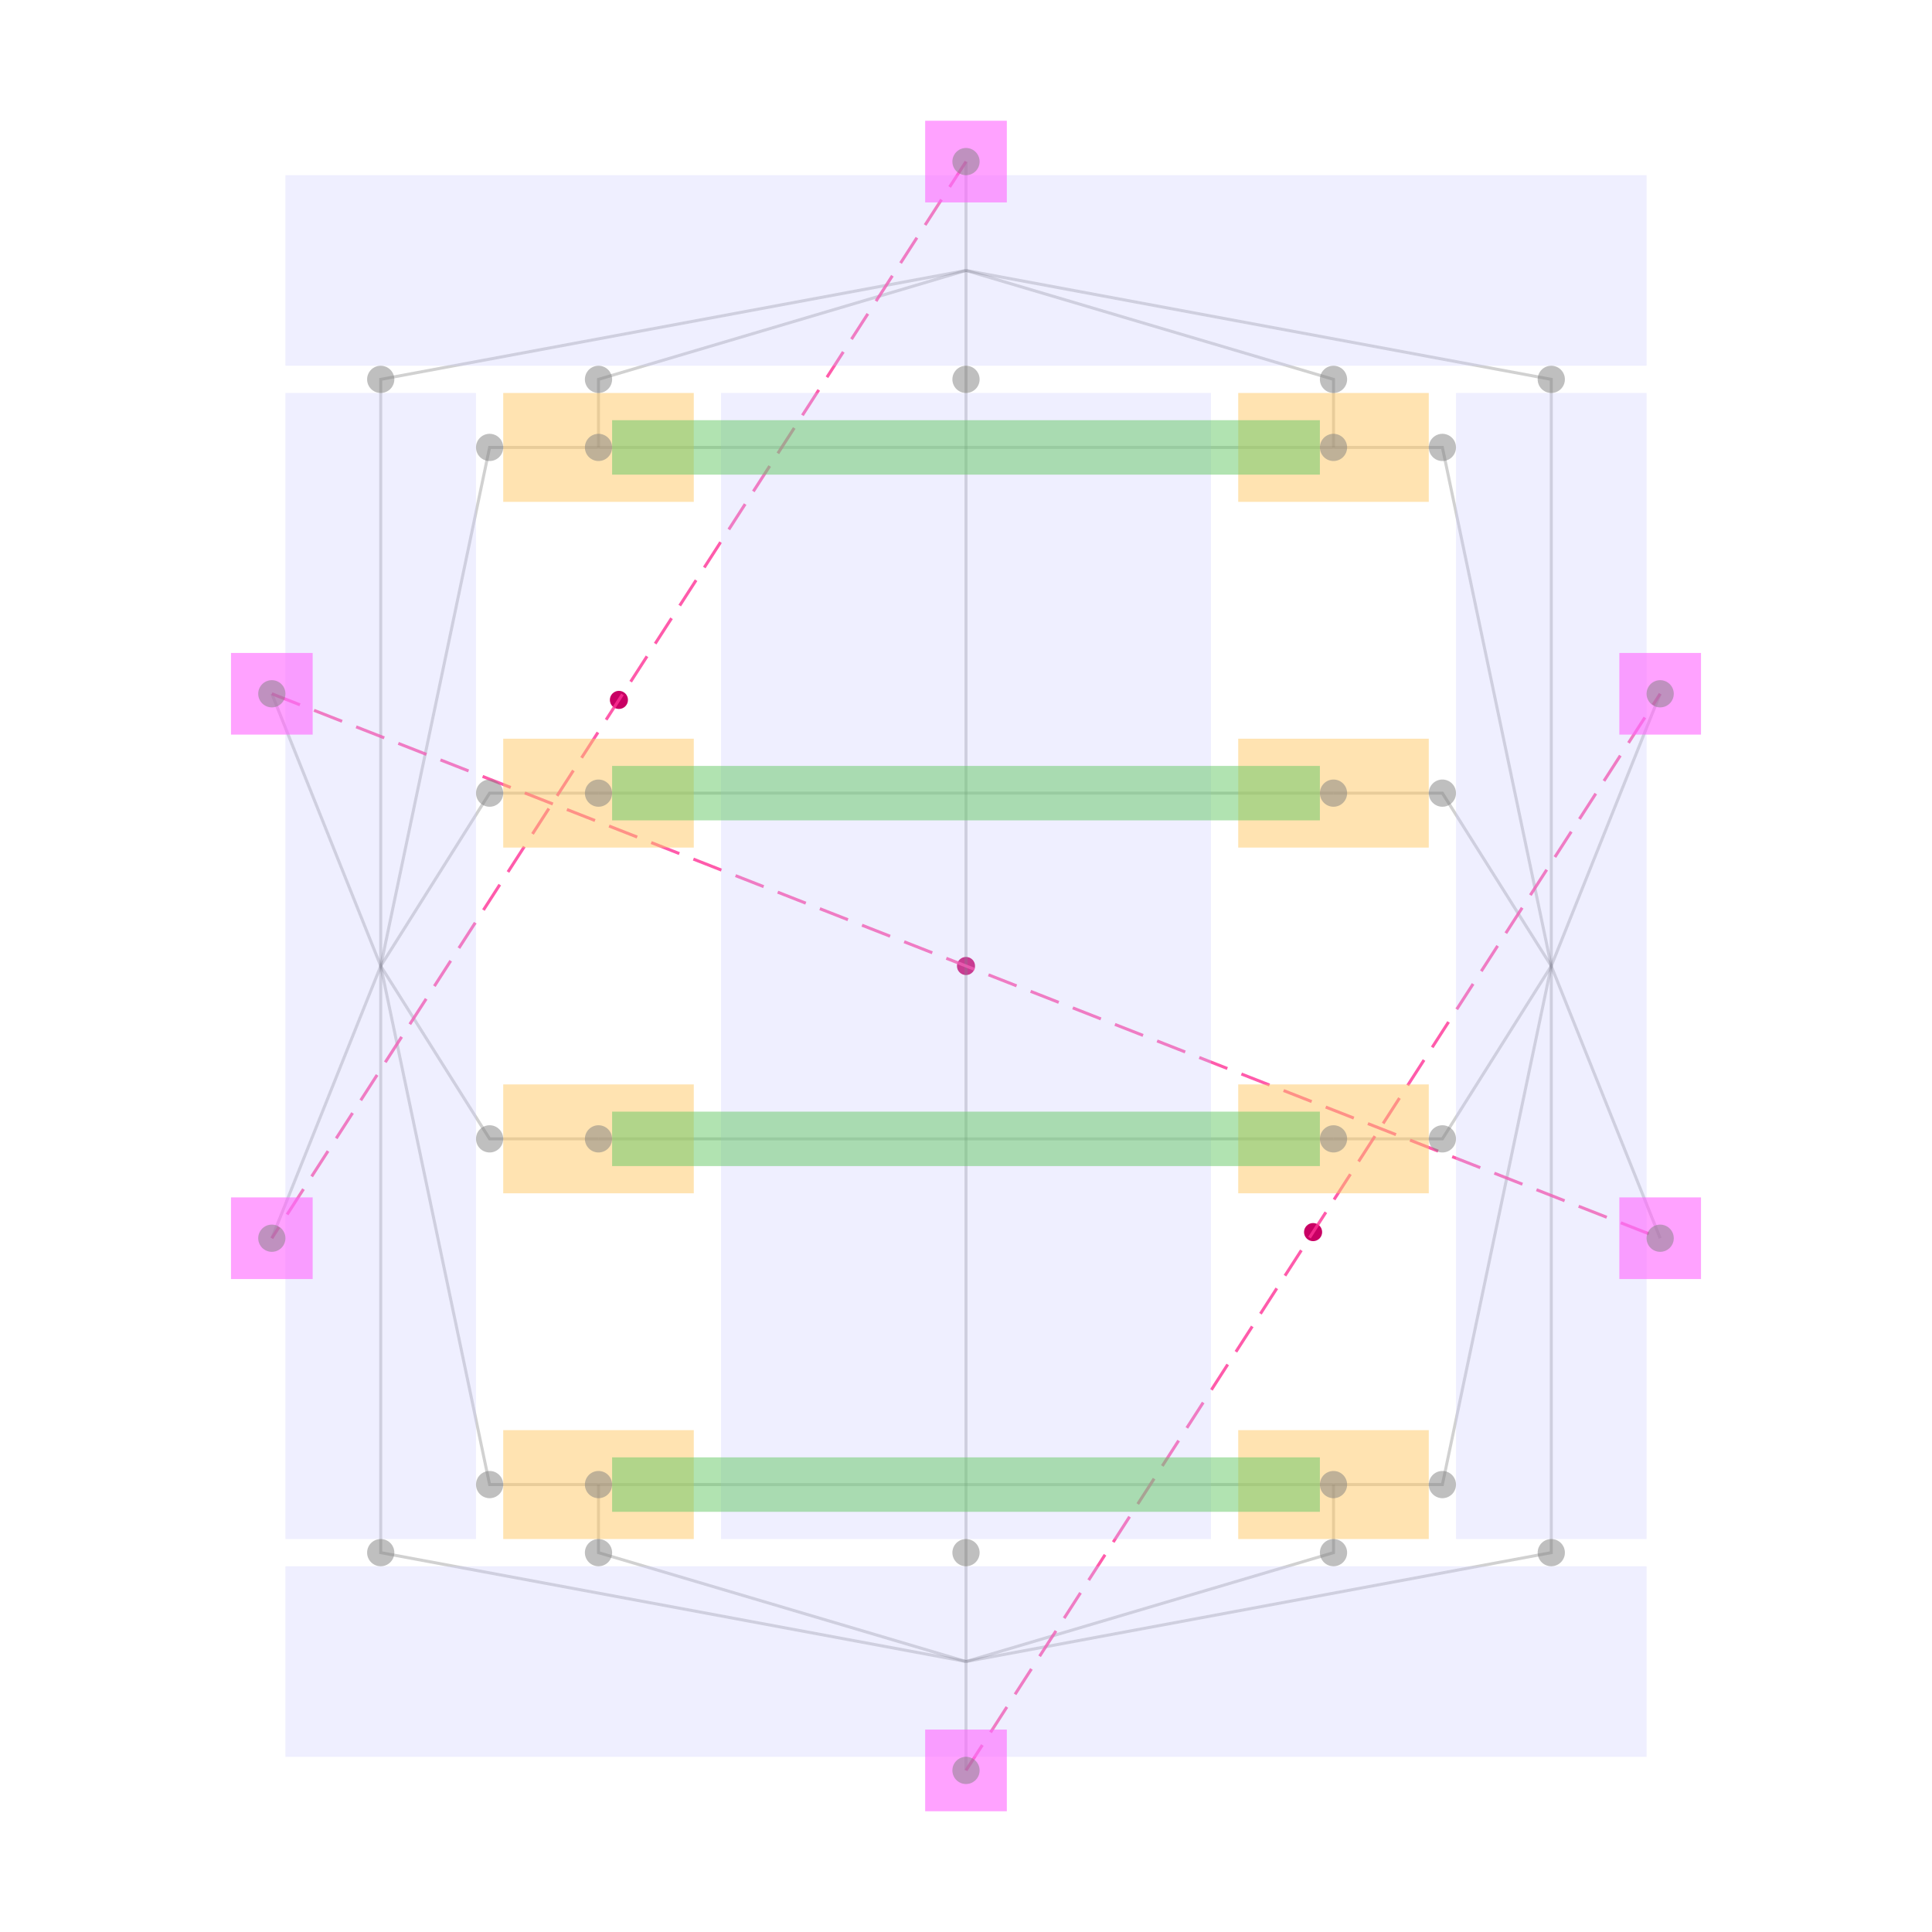
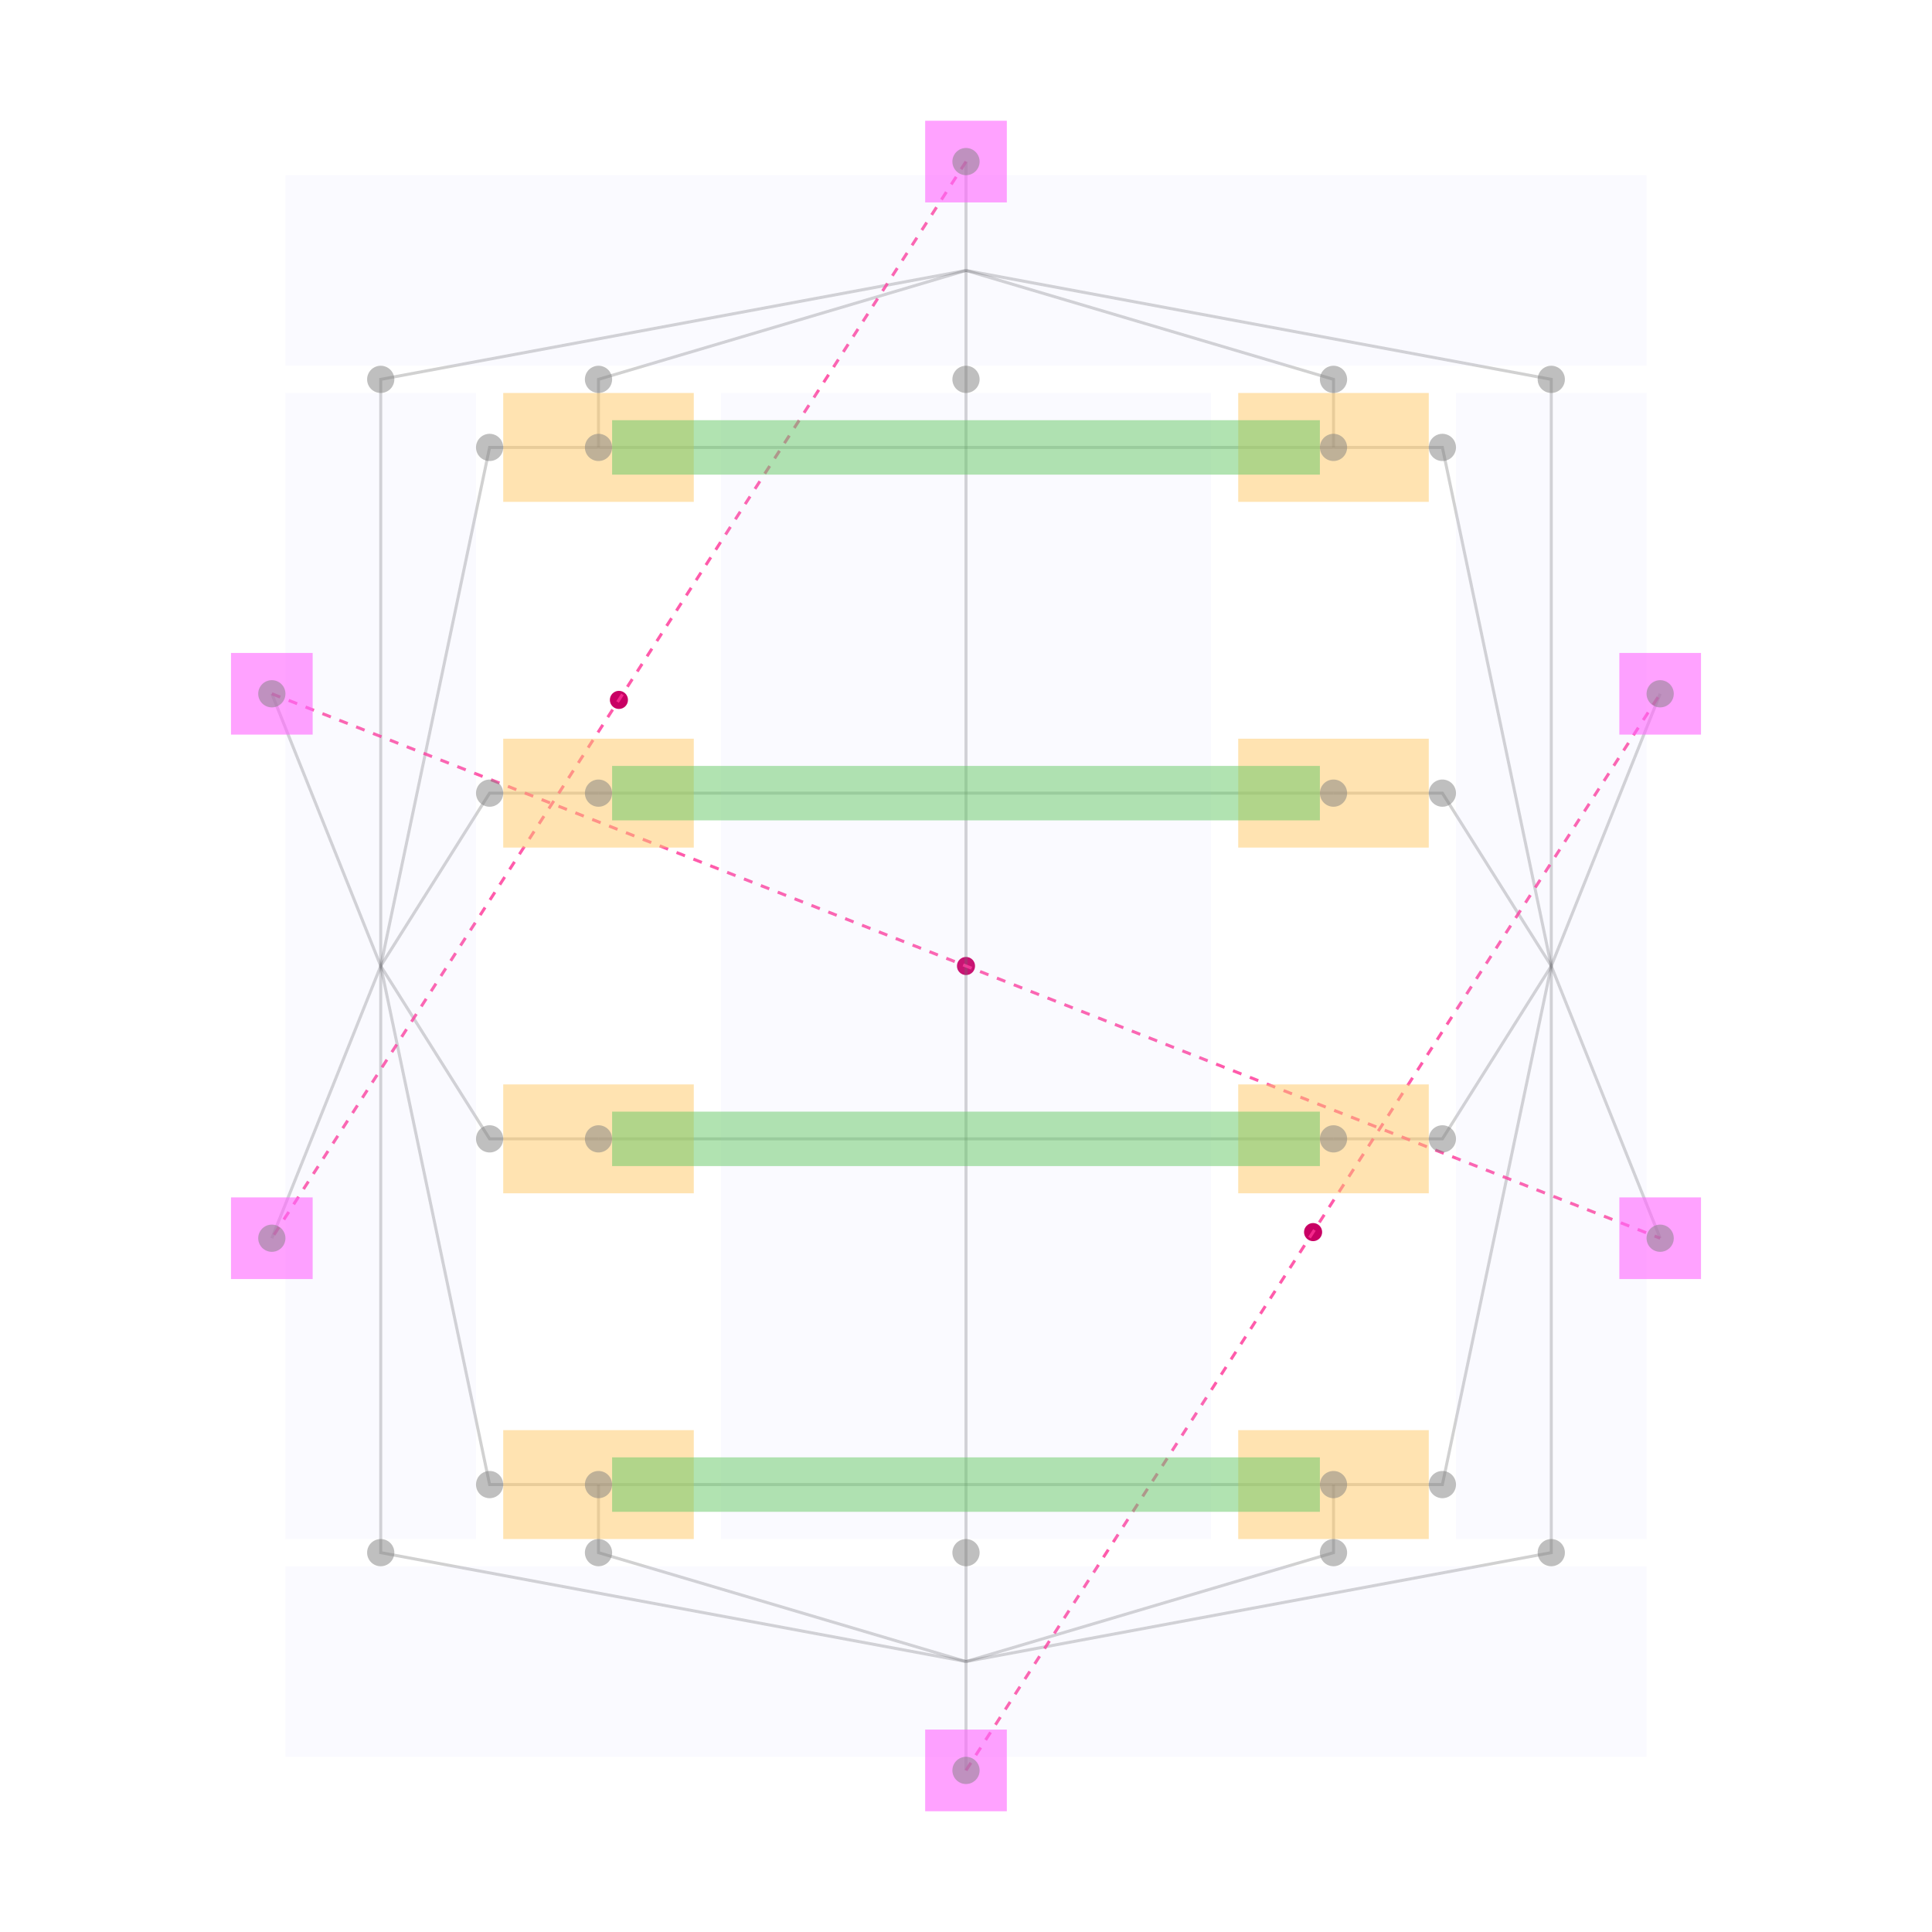
<svg xmlns="http://www.w3.org/2000/svg" width="640" height="640" viewBox="0 0 640 640">
  <rect width="100%" height="100%" fill="white" />
  <g>
    <circle data-type="point" data-label="A" data-x="0" data-y="0" cx="320" cy="320" r="3" fill="rgba(200, 0, 100, 1)" />
  </g>
  <g>
    <circle data-type="point" data-label="B" data-x="-1.275" data-y="0.9775" cx="205.024" cy="231.852" r="3" fill="rgba(200, 0, 100, 1)" />
  </g>
  <g>
    <circle data-type="point" data-label="C" data-x="1.275" data-y="-0.9775" cx="434.976" cy="408.148" r="3" fill="rgba(200, 0, 100, 1)" />
  </g>
  <g>
    <polyline data-points="0,2.555 -2.15,2.1550000000000002 -2.15,0" data-type="line" data-label="" points="320,89.597 126.119,125.668 126.119,320" fill="none" stroke="rgba(100, 100, 100, 0.3)" stroke-width="1px" />
  </g>
  <g>
    <polyline data-points="0,2.555 2.15,2.1550000000000002 2.15,0" data-type="line" data-label="" points="320,89.597 513.881,125.668 513.881,320" fill="none" stroke="rgba(100, 100, 100, 0.3)" stroke-width="1px" />
  </g>
  <g>
    <polyline data-points="0,2.555 -1.35,2.1550000000000002 -1.35,1.9050000000000002" data-type="line" data-label="" points="320,89.597 198.261,125.668 198.261,148.213" fill="none" stroke="rgba(100, 100, 100, 0.3)" stroke-width="1px" />
  </g>
  <g>
    <polyline data-points="0,2.555 1.35,2.1550000000000002 1.35,1.9050000000000002" data-type="line" data-label="" points="320,89.597 441.739,125.668 441.739,148.213" fill="none" stroke="rgba(100, 100, 100, 0.3)" stroke-width="1px" />
  </g>
  <g>
    <polyline data-points="0,2.555 0,2.1550000000000002 0,0" data-type="line" data-label="" points="320,89.597 320,125.668 320,320" fill="none" stroke="rgba(100, 100, 100, 0.3)" stroke-width="1px" />
  </g>
  <g>
    <polyline data-points="0,-2.555 -2.15,-2.1550000000000002 -2.15,0" data-type="line" data-label="" points="320,550.403 126.119,514.332 126.119,320" fill="none" stroke="rgba(100, 100, 100, 0.3)" stroke-width="1px" />
  </g>
  <g>
    <polyline data-points="0,-2.555 2.15,-2.1550000000000002 2.15,0" data-type="line" data-label="" points="320,550.403 513.881,514.332 513.881,320" fill="none" stroke="rgba(100, 100, 100, 0.3)" stroke-width="1px" />
  </g>
  <g>
    <polyline data-points="0,-2.555 -1.35,-2.1550000000000002 -1.35,-1.9050000000000002" data-type="line" data-label="" points="320,550.403 198.261,514.332 198.261,491.787" fill="none" stroke="rgba(100, 100, 100, 0.3)" stroke-width="1px" />
  </g>
  <g>
    <polyline data-points="0,-2.555 1.35,-2.1550000000000002 1.35,-1.9050000000000002" data-type="line" data-label="" points="320,550.403 441.739,514.332 441.739,491.787" fill="none" stroke="rgba(100, 100, 100, 0.3)" stroke-width="1px" />
  </g>
  <g>
    <polyline data-points="0,-2.555 0,-2.1550000000000002 0,0" data-type="line" data-label="" points="320,550.403 320,514.332 320,320" fill="none" stroke="rgba(100, 100, 100, 0.3)" stroke-width="1px" />
  </g>
  <g>
    <polyline data-points="-2.15,0 -1.75,1.9050000000000002 -1.35,1.9050000000000002" data-type="line" data-label="" points="126.119,320 162.19,148.213 198.261,148.213" fill="none" stroke="rgba(100, 100, 100, 0.3)" stroke-width="1px" />
  </g>
  <g>
    <polyline data-points="-2.15,0 -1.75,0.635 -1.35,0.635" data-type="line" data-label="" points="126.119,320 162.19,262.738 198.261,262.738" fill="none" stroke="rgba(100, 100, 100, 0.3)" stroke-width="1px" />
  </g>
  <g>
    <polyline data-points="-2.15,0 -1.75,-0.635 -1.35,-0.635" data-type="line" data-label="" points="126.119,320 162.19,377.262 198.261,377.262" fill="none" stroke="rgba(100, 100, 100, 0.3)" stroke-width="1px" />
  </g>
  <g>
    <polyline data-points="-2.15,0 -1.75,-1.9050000000000002 -1.35,-1.9050000000000002" data-type="line" data-label="" points="126.119,320 162.19,491.787 198.261,491.787" fill="none" stroke="rgba(100, 100, 100, 0.3)" stroke-width="1px" />
  </g>
  <g>
    <polyline data-points="2.15,0 1.75,-1.9050000000000002 1.35,-1.9050000000000002" data-type="line" data-label="" points="513.881,320 477.81,491.787 441.739,491.787" fill="none" stroke="rgba(100, 100, 100, 0.3)" stroke-width="1px" />
  </g>
  <g>
    <polyline data-points="2.15,0 1.75,-0.635 1.35,-0.635" data-type="line" data-label="" points="513.881,320 477.81,377.262 441.739,377.262" fill="none" stroke="rgba(100, 100, 100, 0.3)" stroke-width="1px" />
  </g>
  <g>
    <polyline data-points="2.15,0 1.75,0.635 1.35,0.635" data-type="line" data-label="" points="513.881,320 477.81,262.738 441.739,262.738" fill="none" stroke="rgba(100, 100, 100, 0.3)" stroke-width="1px" />
  </g>
  <g>
    <polyline data-points="2.15,0 1.75,1.9050000000000002 1.35,1.9050000000000002" data-type="line" data-label="" points="513.881,320 477.81,148.213 441.739,148.213" fill="none" stroke="rgba(100, 100, 100, 0.3)" stroke-width="1px" />
  </g>
  <g>
    <polyline data-points="0,1.9050000000000002 -1.35,1.905 -1.35,1.9050000000000002" data-type="line" data-label="" points="320,148.213 198.261,148.213 198.261,148.213" fill="none" stroke="rgba(100, 100, 100, 0.3)" stroke-width="1px" />
  </g>
  <g>
    <polyline data-points="0,1.9050000000000002 1.35,1.905 1.35,1.9050000000000002" data-type="line" data-label="" points="320,148.213 441.739,148.213 441.739,148.213" fill="none" stroke="rgba(100, 100, 100, 0.3)" stroke-width="1px" />
  </g>
  <g>
    <polyline data-points="0,0.635 -1.35,0.635 -1.35,0.635" data-type="line" data-label="" points="320,262.738 198.261,262.738 198.261,262.738" fill="none" stroke="rgba(100, 100, 100, 0.3)" stroke-width="1px" />
  </g>
  <g>
    <polyline data-points="0,0.635 1.35,0.635 1.35,0.635" data-type="line" data-label="" points="320,262.738 441.739,262.738 441.739,262.738" fill="none" stroke="rgba(100, 100, 100, 0.3)" stroke-width="1px" />
  </g>
  <g>
    <polyline data-points="0,-0.635 -1.35,-0.635 -1.35,-0.635" data-type="line" data-label="" points="320,377.262 198.261,377.262 198.261,377.262" fill="none" stroke="rgba(100, 100, 100, 0.3)" stroke-width="1px" />
  </g>
  <g>
    <polyline data-points="0,-0.635 1.35,-0.635 1.35,-0.635" data-type="line" data-label="" points="320,377.262 441.739,377.262 441.739,377.262" fill="none" stroke="rgba(100, 100, 100, 0.3)" stroke-width="1px" />
  </g>
  <g>
    <polyline data-points="0,-1.9050000000000002 -1.35,-1.905 -1.35,-1.9050000000000002" data-type="line" data-label="" points="320,491.787 198.261,491.787 198.261,491.787" fill="none" stroke="rgba(100, 100, 100, 0.3)" stroke-width="1px" />
  </g>
  <g>
    <polyline data-points="0,-1.9050000000000002 1.35,-1.905 1.35,-1.9050000000000002" data-type="line" data-label="" points="320,491.787 441.739,491.787 441.739,491.787" fill="none" stroke="rgba(100, 100, 100, 0.3)" stroke-width="1px" />
  </g>
  <g>
    <polyline data-points="-2.55,1 -2.55,1 -2.15,0" data-type="line" data-label="" points="90.048,229.823 90.048,229.823 126.119,320" fill="none" stroke="rgba(100, 100, 100, 0.3)" stroke-width="1px" />
  </g>
  <g>
    <polyline data-points="2.55,-1 2.55,-1 2.15,0" data-type="line" data-label="" points="549.952,410.177 549.952,410.177 513.881,320" fill="none" stroke="rgba(100, 100, 100, 0.3)" stroke-width="1px" />
  </g>
  <g>
    <polyline data-points="0,2.955 0,2.955 0,2.555" data-type="line" data-label="" points="320,53.527 320,53.527 320,89.597" fill="none" stroke="rgba(100, 100, 100, 0.3)" stroke-width="1px" />
  </g>
  <g>
    <polyline data-points="-2.55,-1 -2.55,-1 -2.15,0" data-type="line" data-label="" points="90.048,410.177 90.048,410.177 126.119,320" fill="none" stroke="rgba(100, 100, 100, 0.3)" stroke-width="1px" />
  </g>
  <g>
    <polyline data-points="0,-2.955 0,-2.955 0,-2.555" data-type="line" data-label="" points="320,586.473 320,586.473 320,550.403" fill="none" stroke="rgba(100, 100, 100, 0.3)" stroke-width="1px" />
  </g>
  <g>
    <polyline data-points="2.55,1 2.55,1 2.15,0" data-type="line" data-label="" points="549.952,229.823 549.952,229.823 513.881,320" fill="none" stroke="rgba(100, 100, 100, 0.3)" stroke-width="1px" />
  </g>
  <g>
-     <polyline data-points="-2.55,1 2.55,-1" data-type="line" data-label="" points="90.048,229.823 549.952,410.177" fill="none" stroke="rgba(255, 50, 150, 0.8)" stroke-width="1px" stroke-dasharray="10 5" />
-   </g>
-   <g>
-     <polyline data-points="0,2.955 -2.55,-1" data-type="line" data-label="" points="320,53.527 90.048,410.177" fill="none" stroke="rgba(255, 50, 150, 0.8)" stroke-width="1px" stroke-dasharray="10 5" />
-   </g>
-   <g>
-     <polyline data-points="0,-2.955 2.55,1" data-type="line" data-label="" points="320,586.473 549.952,229.823" fill="none" stroke="rgba(255, 50, 150, 0.8)" stroke-width="1px" stroke-dasharray="10 5" />
+     <polyline data-points="-2.55,1 2.55,-1" data-type="line" data-label="" points="90.048,229.823 549.952,410.177" fill="none" stroke="rgba(255, 50, 150, 0.8)" stroke-width="1px" stroke-dasharray="3 3" />
+   </g>
+   <g>
+     <polyline data-points="0,2.955 -2.55,-1" data-type="line" data-label="" points="320,53.527 90.048,410.177" fill="none" stroke="rgba(255, 50, 150, 0.8)" stroke-width="1px" stroke-dasharray="3 3" />
+   </g>
+   <g>
+     <polyline data-points="0,-2.955 2.55,1" data-type="line" data-label="" points="320,586.473 549.952,229.823" fill="none" stroke="rgba(255, 50, 150, 0.8)" stroke-width="1px" stroke-dasharray="3 3" />
  </g>
  <g>
    <rect data-type="rect" data-label="" data-x="-1.35" data-y="1.9050000000000002" x="166.699" y="130.177" width="63.124" height="36.071" fill="rgba(255, 200, 100, 0.5)" stroke="black" stroke-width="0.011" />
  </g>
  <g>
    <rect data-type="rect" data-label="" data-x="-1.35" data-y="0.635" x="166.699" y="244.702" width="63.124" height="36.071" fill="rgba(255, 200, 100, 0.5)" stroke="black" stroke-width="0.011" />
  </g>
  <g>
    <rect data-type="rect" data-label="" data-x="-1.35" data-y="-0.635" x="166.699" y="359.227" width="63.124" height="36.071" fill="rgba(255, 200, 100, 0.5)" stroke="black" stroke-width="0.011" />
  </g>
  <g>
    <rect data-type="rect" data-label="" data-x="-1.35" data-y="-1.9050000000000002" x="166.699" y="473.752" width="63.124" height="36.071" fill="rgba(255, 200, 100, 0.5)" stroke="black" stroke-width="0.011" />
  </g>
  <g>
    <rect data-type="rect" data-label="" data-x="1.35" data-y="-1.9050000000000002" x="410.177" y="473.752" width="63.124" height="36.071" fill="rgba(255, 200, 100, 0.5)" stroke="black" stroke-width="0.011" />
  </g>
  <g>
    <rect data-type="rect" data-label="" data-x="1.35" data-y="-0.635" x="410.177" y="359.227" width="63.124" height="36.071" fill="rgba(255, 200, 100, 0.5)" stroke="black" stroke-width="0.011" />
  </g>
  <g>
    <rect data-type="rect" data-label="" data-x="1.35" data-y="0.635" x="410.177" y="244.702" width="63.124" height="36.071" fill="rgba(255, 200, 100, 0.5)" stroke="black" stroke-width="0.011" />
  </g>
  <g>
    <rect data-type="rect" data-label="" data-x="1.35" data-y="1.9050000000000002" x="410.177" y="130.177" width="63.124" height="36.071" fill="rgba(255, 200, 100, 0.5)" stroke="black" stroke-width="0.011" />
  </g>
  <g>
-     <rect data-type="rect" data-label="" data-x="0" data-y="0" x="238.841" y="130.177" width="162.319" height="379.646" fill="rgba(200, 200, 255, 0.3)" stroke="black" stroke-width="0.011" />
+     <rect data-type="rect" data-label="" data-x="0" data-y="0" x="238.841" y="130.177" width="162.319" height="379.646" fill="rgba(200, 200, 255, 0.1)" stroke="black" stroke-width="0.011" />
  </g>
  <g>
    <rect data-type="rect" data-label="" data-x="0" data-y="1.9050000000000002" x="202.77" y="139.195" width="234.461" height="18.035" fill="rgba(100, 200, 100, 0.5)" stroke="black" stroke-width="0.011" />
  </g>
  <g>
    <rect data-type="rect" data-label="" data-x="0" data-y="0.635" x="202.77" y="253.72" width="234.461" height="18.035" fill="rgba(100, 200, 100, 0.5)" stroke="black" stroke-width="0.011" />
  </g>
  <g>
    <rect data-type="rect" data-label="" data-x="0" data-y="-0.635" x="202.77" y="368.245" width="234.461" height="18.035" fill="rgba(100, 200, 100, 0.5)" stroke="black" stroke-width="0.011" />
  </g>
  <g>
    <rect data-type="rect" data-label="" data-x="0" data-y="-1.9050000000000002" x="202.77" y="482.77" width="234.461" height="18.035" fill="rgba(100, 200, 100, 0.5)" stroke="black" stroke-width="0.011" />
  </g>
  <g>
-     <rect data-type="rect" data-label="" data-x="0" data-y="2.555" x="94.557" y="58.035" width="450.886" height="63.124" fill="rgba(200, 200, 255, 0.3)" stroke="black" stroke-width="0.011" />
-   </g>
-   <g>
-     <rect data-type="rect" data-label="" data-x="0" data-y="-2.555" x="94.557" y="518.841" width="450.886" height="63.124" fill="rgba(200, 200, 255, 0.3)" stroke="black" stroke-width="0.011" />
-   </g>
-   <g>
-     <rect data-type="rect" data-label="" data-x="-2.15" data-y="0" x="94.557" y="130.177" width="63.124" height="379.646" fill="rgba(200, 200, 255, 0.3)" stroke="black" stroke-width="0.011" />
-   </g>
-   <g>
-     <rect data-type="rect" data-label="" data-x="2.15" data-y="0" x="482.319" y="130.177" width="63.124" height="379.646" fill="rgba(200, 200, 255, 0.3)" stroke="black" stroke-width="0.011" />
+     <rect data-type="rect" data-label="" data-x="0" data-y="2.555" x="94.557" y="58.035" width="450.886" height="63.124" fill="rgba(200, 200, 255, 0.1)" stroke="black" stroke-width="0.011" />
+   </g>
+   <g>
+     <rect data-type="rect" data-label="" data-x="0" data-y="-2.555" x="94.557" y="518.841" width="450.886" height="63.124" fill="rgba(200, 200, 255, 0.1)" stroke="black" stroke-width="0.011" />
+   </g>
+   <g>
+     <rect data-type="rect" data-label="" data-x="-2.15" data-y="0" x="94.557" y="130.177" width="63.124" height="379.646" fill="rgba(200, 200, 255, 0.1)" stroke="black" stroke-width="0.011" />
+   </g>
+   <g>
+     <rect data-type="rect" data-label="" data-x="2.15" data-y="0" x="482.319" y="130.177" width="63.124" height="379.646" fill="rgba(200, 200, 255, 0.1)" stroke="black" stroke-width="0.011" />
  </g>
  <g>
    <rect data-type="rect" data-label="" data-x="-2.55" data-y="1" x="76.522" y="216.296" width="27.053" height="27.053" fill="rgba(255, 100, 255, 0.6)" stroke="black" stroke-width="0.011" />
  </g>
  <g>
    <rect data-type="rect" data-label="" data-x="2.55" data-y="-1" x="536.425" y="396.651" width="27.053" height="27.053" fill="rgba(255, 100, 255, 0.6)" stroke="black" stroke-width="0.011" />
  </g>
  <g>
    <rect data-type="rect" data-label="" data-x="0" data-y="2.955" x="306.473" y="40" width="27.053" height="27.053" fill="rgba(255, 100, 255, 0.6)" stroke="black" stroke-width="0.011" />
  </g>
  <g>
    <rect data-type="rect" data-label="" data-x="-2.55" data-y="-1" x="76.522" y="396.651" width="27.053" height="27.053" fill="rgba(255, 100, 255, 0.6)" stroke="black" stroke-width="0.011" />
  </g>
  <g>
    <rect data-type="rect" data-label="" data-x="0" data-y="-2.955" x="306.473" y="572.947" width="27.053" height="27.053" fill="rgba(255, 100, 255, 0.6)" stroke="black" stroke-width="0.011" />
  </g>
  <g>
    <rect data-type="rect" data-label="" data-x="2.55" data-y="1" x="536.425" y="216.296" width="27.053" height="27.053" fill="rgba(255, 100, 255, 0.6)" stroke="black" stroke-width="0.011" />
  </g>
  <circle data-type="circle" data-label="" data-x="-2.15" data-y="2.1550000000000002" cx="126.119" cy="125.668" r="4.509" fill="rgba(128, 128, 128, 0.5)" stroke="black" stroke-width="0.011" />
  <circle data-type="circle" data-label="" data-x="2.15" data-y="2.1550000000000002" cx="513.881" cy="125.668" r="4.509" fill="rgba(128, 128, 128, 0.5)" stroke="black" stroke-width="0.011" />
  <circle data-type="circle" data-label="" data-x="-1.35" data-y="2.1550000000000002" cx="198.261" cy="125.668" r="4.509" fill="rgba(128, 128, 128, 0.5)" stroke="black" stroke-width="0.011" />
  <circle data-type="circle" data-label="" data-x="1.35" data-y="2.1550000000000002" cx="441.739" cy="125.668" r="4.509" fill="rgba(128, 128, 128, 0.5)" stroke="black" stroke-width="0.011" />
  <circle data-type="circle" data-label="" data-x="0" data-y="2.1550000000000002" cx="320" cy="125.668" r="4.509" fill="rgba(128, 128, 128, 0.5)" stroke="black" stroke-width="0.011" />
  <circle data-type="circle" data-label="" data-x="-2.15" data-y="-2.1550000000000002" cx="126.119" cy="514.332" r="4.509" fill="rgba(128, 128, 128, 0.5)" stroke="black" stroke-width="0.011" />
  <circle data-type="circle" data-label="" data-x="2.15" data-y="-2.1550000000000002" cx="513.881" cy="514.332" r="4.509" fill="rgba(128, 128, 128, 0.5)" stroke="black" stroke-width="0.011" />
  <circle data-type="circle" data-label="" data-x="-1.35" data-y="-2.1550000000000002" cx="198.261" cy="514.332" r="4.509" fill="rgba(128, 128, 128, 0.5)" stroke="black" stroke-width="0.011" />
  <circle data-type="circle" data-label="" data-x="1.35" data-y="-2.1550000000000002" cx="441.739" cy="514.332" r="4.509" fill="rgba(128, 128, 128, 0.5)" stroke="black" stroke-width="0.011" />
  <circle data-type="circle" data-label="" data-x="0" data-y="-2.1550000000000002" cx="320" cy="514.332" r="4.509" fill="rgba(128, 128, 128, 0.5)" stroke="black" stroke-width="0.011" />
  <circle data-type="circle" data-label="" data-x="-1.75" data-y="1.9050000000000002" cx="162.19" cy="148.213" r="4.509" fill="rgba(128, 128, 128, 0.5)" stroke="black" stroke-width="0.011" />
  <circle data-type="circle" data-label="" data-x="-1.75" data-y="0.635" cx="162.19" cy="262.738" r="4.509" fill="rgba(128, 128, 128, 0.5)" stroke="black" stroke-width="0.011" />
  <circle data-type="circle" data-label="" data-x="-1.75" data-y="-0.635" cx="162.19" cy="377.262" r="4.509" fill="rgba(128, 128, 128, 0.5)" stroke="black" stroke-width="0.011" />
  <circle data-type="circle" data-label="" data-x="-1.75" data-y="-1.9050000000000002" cx="162.19" cy="491.787" r="4.509" fill="rgba(128, 128, 128, 0.5)" stroke="black" stroke-width="0.011" />
  <circle data-type="circle" data-label="" data-x="1.75" data-y="-1.9050000000000002" cx="477.81" cy="491.787" r="4.509" fill="rgba(128, 128, 128, 0.5)" stroke="black" stroke-width="0.011" />
  <circle data-type="circle" data-label="" data-x="1.75" data-y="-0.635" cx="477.81" cy="377.262" r="4.509" fill="rgba(128, 128, 128, 0.5)" stroke="black" stroke-width="0.011" />
  <circle data-type="circle" data-label="" data-x="1.75" data-y="0.635" cx="477.81" cy="262.738" r="4.509" fill="rgba(128, 128, 128, 0.5)" stroke="black" stroke-width="0.011" />
  <circle data-type="circle" data-label="" data-x="1.75" data-y="1.9050000000000002" cx="477.81" cy="148.213" r="4.509" fill="rgba(128, 128, 128, 0.5)" stroke="black" stroke-width="0.011" />
  <circle data-type="circle" data-label="" data-x="-1.35" data-y="1.905" cx="198.261" cy="148.213" r="4.509" fill="rgba(128, 128, 128, 0.5)" stroke="black" stroke-width="0.011" />
  <circle data-type="circle" data-label="" data-x="1.35" data-y="1.905" cx="441.739" cy="148.213" r="4.509" fill="rgba(128, 128, 128, 0.5)" stroke="black" stroke-width="0.011" />
  <circle data-type="circle" data-label="" data-x="-1.35" data-y="0.635" cx="198.261" cy="262.738" r="4.509" fill="rgba(128, 128, 128, 0.5)" stroke="black" stroke-width="0.011" />
  <circle data-type="circle" data-label="" data-x="1.35" data-y="0.635" cx="441.739" cy="262.738" r="4.509" fill="rgba(128, 128, 128, 0.5)" stroke="black" stroke-width="0.011" />
  <circle data-type="circle" data-label="" data-x="-1.35" data-y="-0.635" cx="198.261" cy="377.262" r="4.509" fill="rgba(128, 128, 128, 0.5)" stroke="black" stroke-width="0.011" />
  <circle data-type="circle" data-label="" data-x="1.35" data-y="-0.635" cx="441.739" cy="377.262" r="4.509" fill="rgba(128, 128, 128, 0.5)" stroke="black" stroke-width="0.011" />
  <circle data-type="circle" data-label="" data-x="-1.35" data-y="-1.905" cx="198.261" cy="491.787" r="4.509" fill="rgba(128, 128, 128, 0.5)" stroke="black" stroke-width="0.011" />
  <circle data-type="circle" data-label="" data-x="1.35" data-y="-1.905" cx="441.739" cy="491.787" r="4.509" fill="rgba(128, 128, 128, 0.5)" stroke="black" stroke-width="0.011" />
  <circle data-type="circle" data-label="" data-x="-2.55" data-y="1" cx="90.048" cy="229.823" r="4.509" fill="rgba(128, 128, 128, 0.5)" stroke="black" stroke-width="0.011" />
  <circle data-type="circle" data-label="" data-x="2.55" data-y="-1" cx="549.952" cy="410.177" r="4.509" fill="rgba(128, 128, 128, 0.5)" stroke="black" stroke-width="0.011" />
  <circle data-type="circle" data-label="" data-x="0" data-y="2.955" cx="320" cy="53.527" r="4.509" fill="rgba(128, 128, 128, 0.5)" stroke="black" stroke-width="0.011" />
  <circle data-type="circle" data-label="" data-x="-2.55" data-y="-1" cx="90.048" cy="410.177" r="4.509" fill="rgba(128, 128, 128, 0.5)" stroke="black" stroke-width="0.011" />
  <circle data-type="circle" data-label="" data-x="0" data-y="-2.955" cx="320" cy="586.473" r="4.509" fill="rgba(128, 128, 128, 0.5)" stroke="black" stroke-width="0.011" />
  <circle data-type="circle" data-label="" data-x="2.55" data-y="1" cx="549.952" cy="229.823" r="4.509" fill="rgba(128, 128, 128, 0.5)" stroke="black" stroke-width="0.011" />
  <g id="crosshair" style="display: none">
    <line id="crosshair-h" y1="0" y2="640" stroke="#666" stroke-width="0.5" />
    <line id="crosshair-v" x1="0" x2="640" stroke="#666" stroke-width="0.5" />
    <text id="coordinates" font-family="monospace" font-size="12" fill="#666" />
  </g>
</svg>
